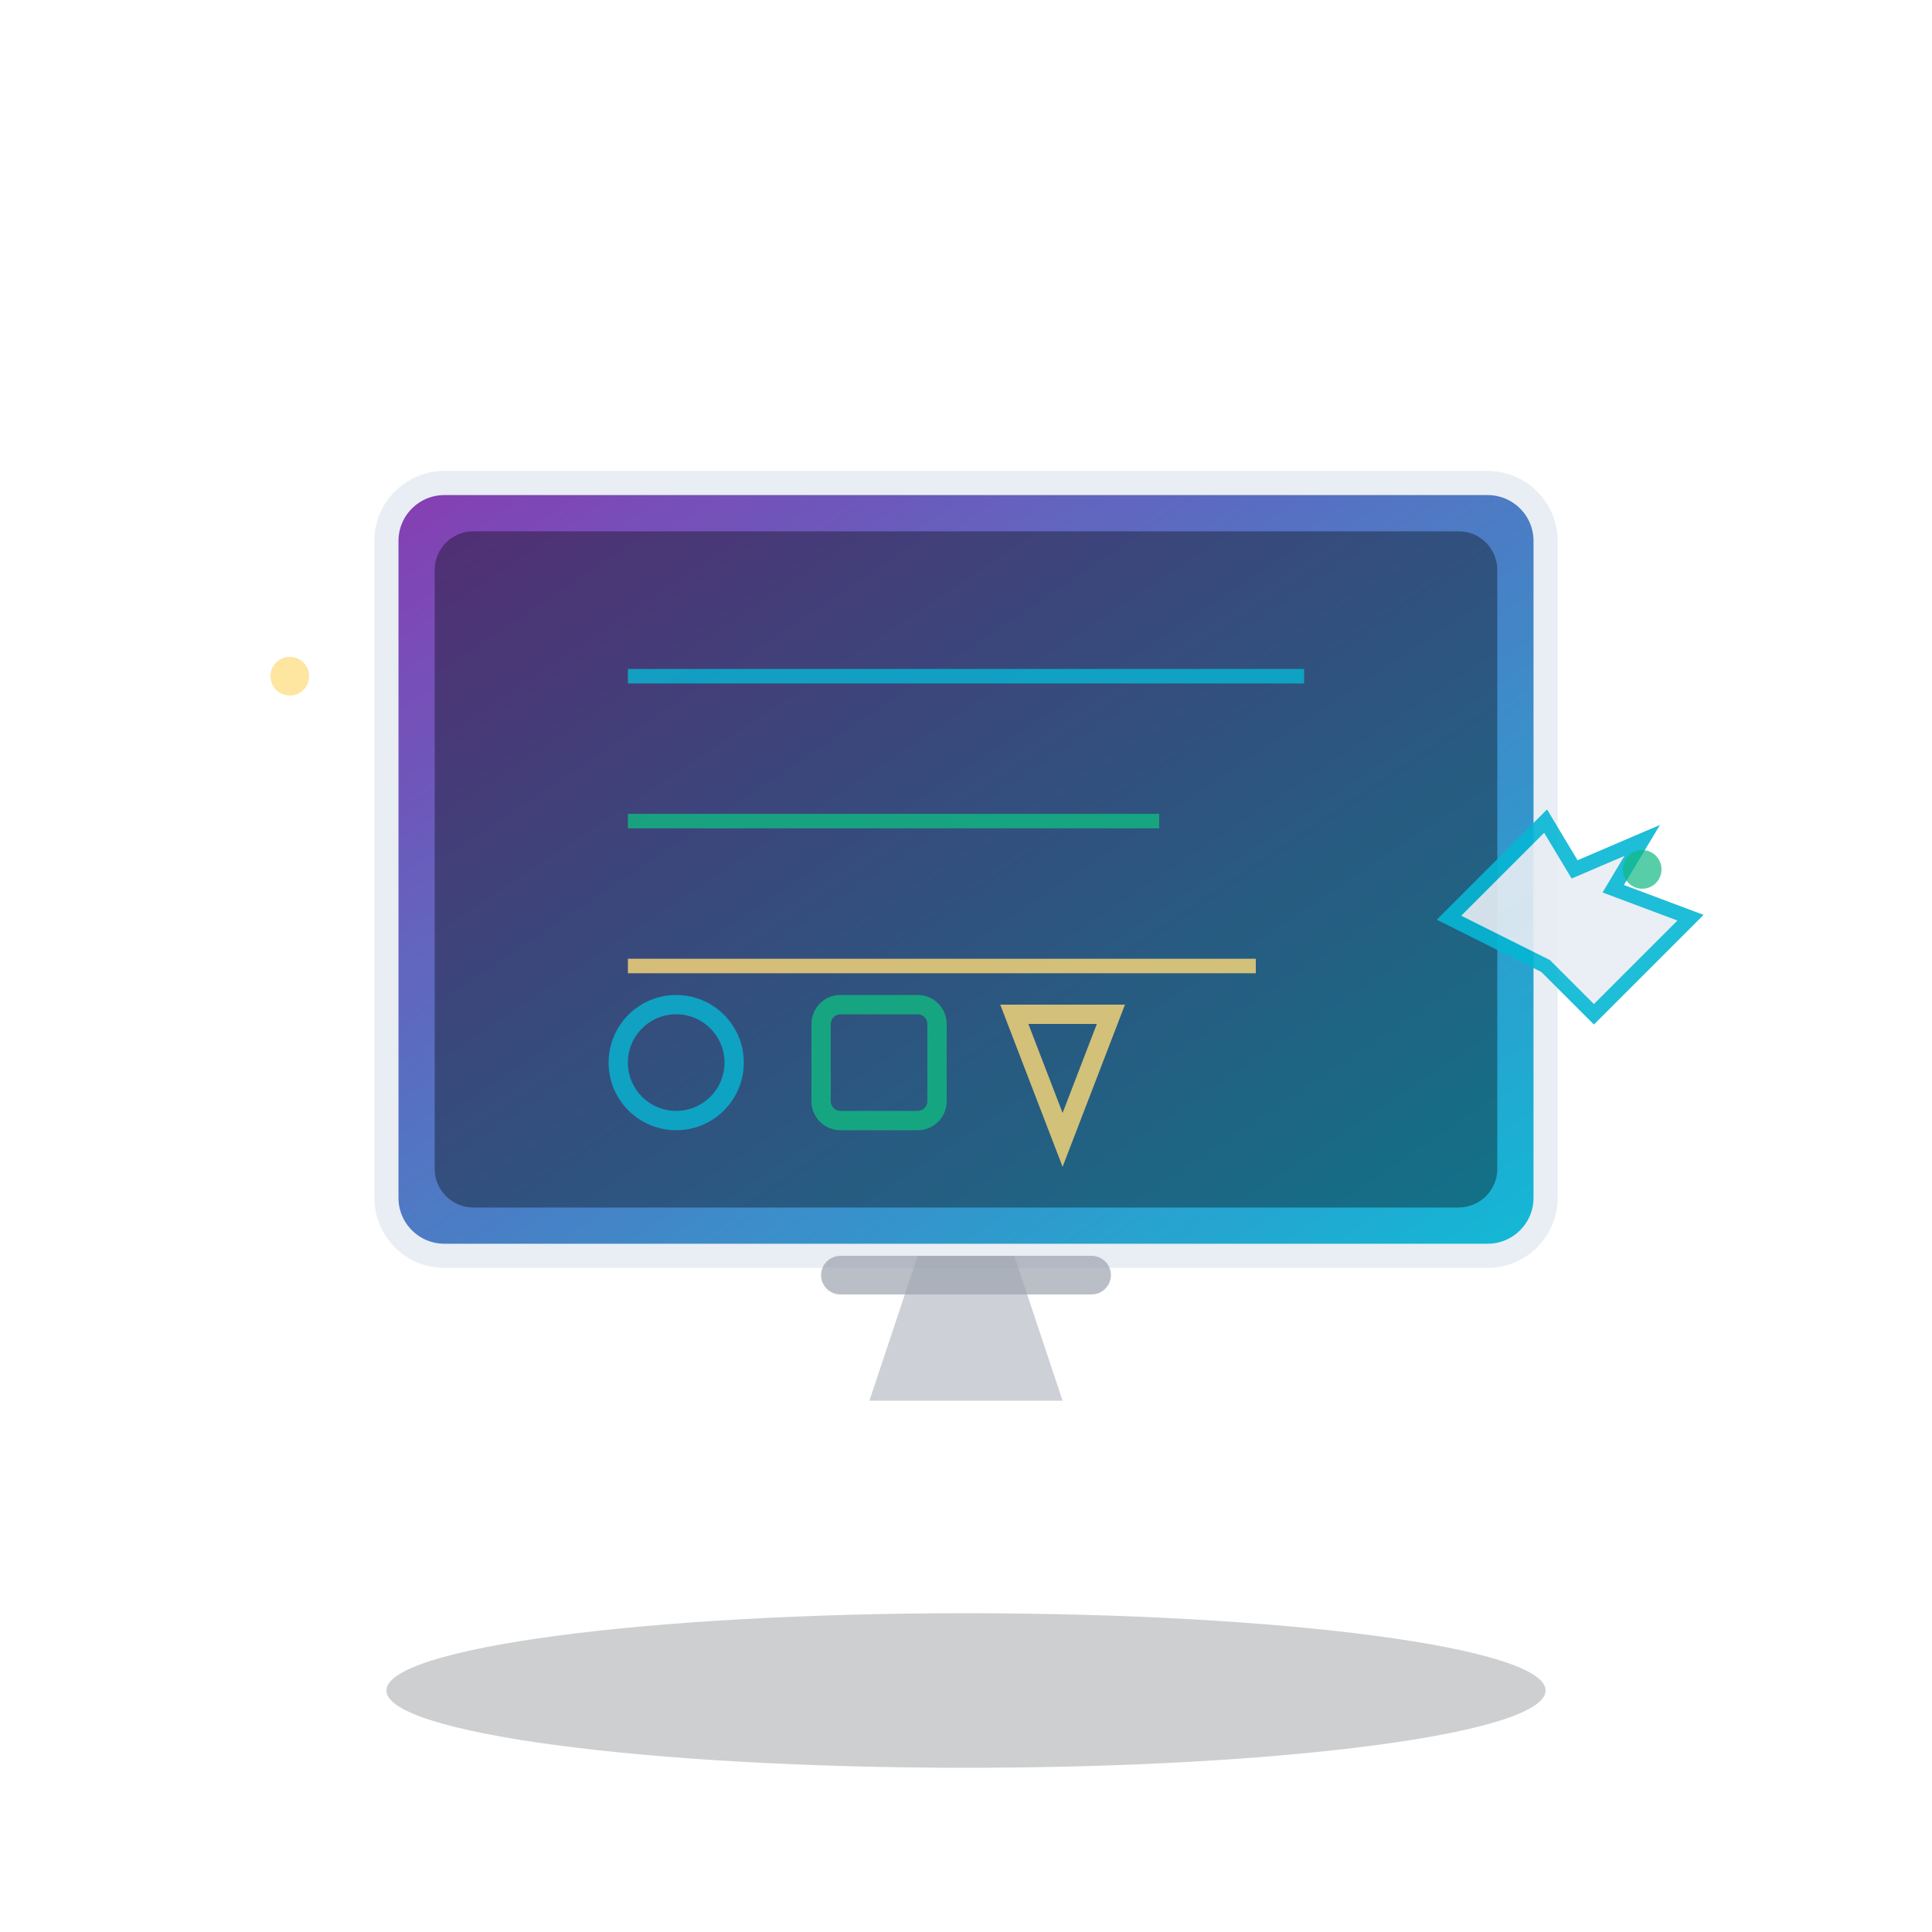
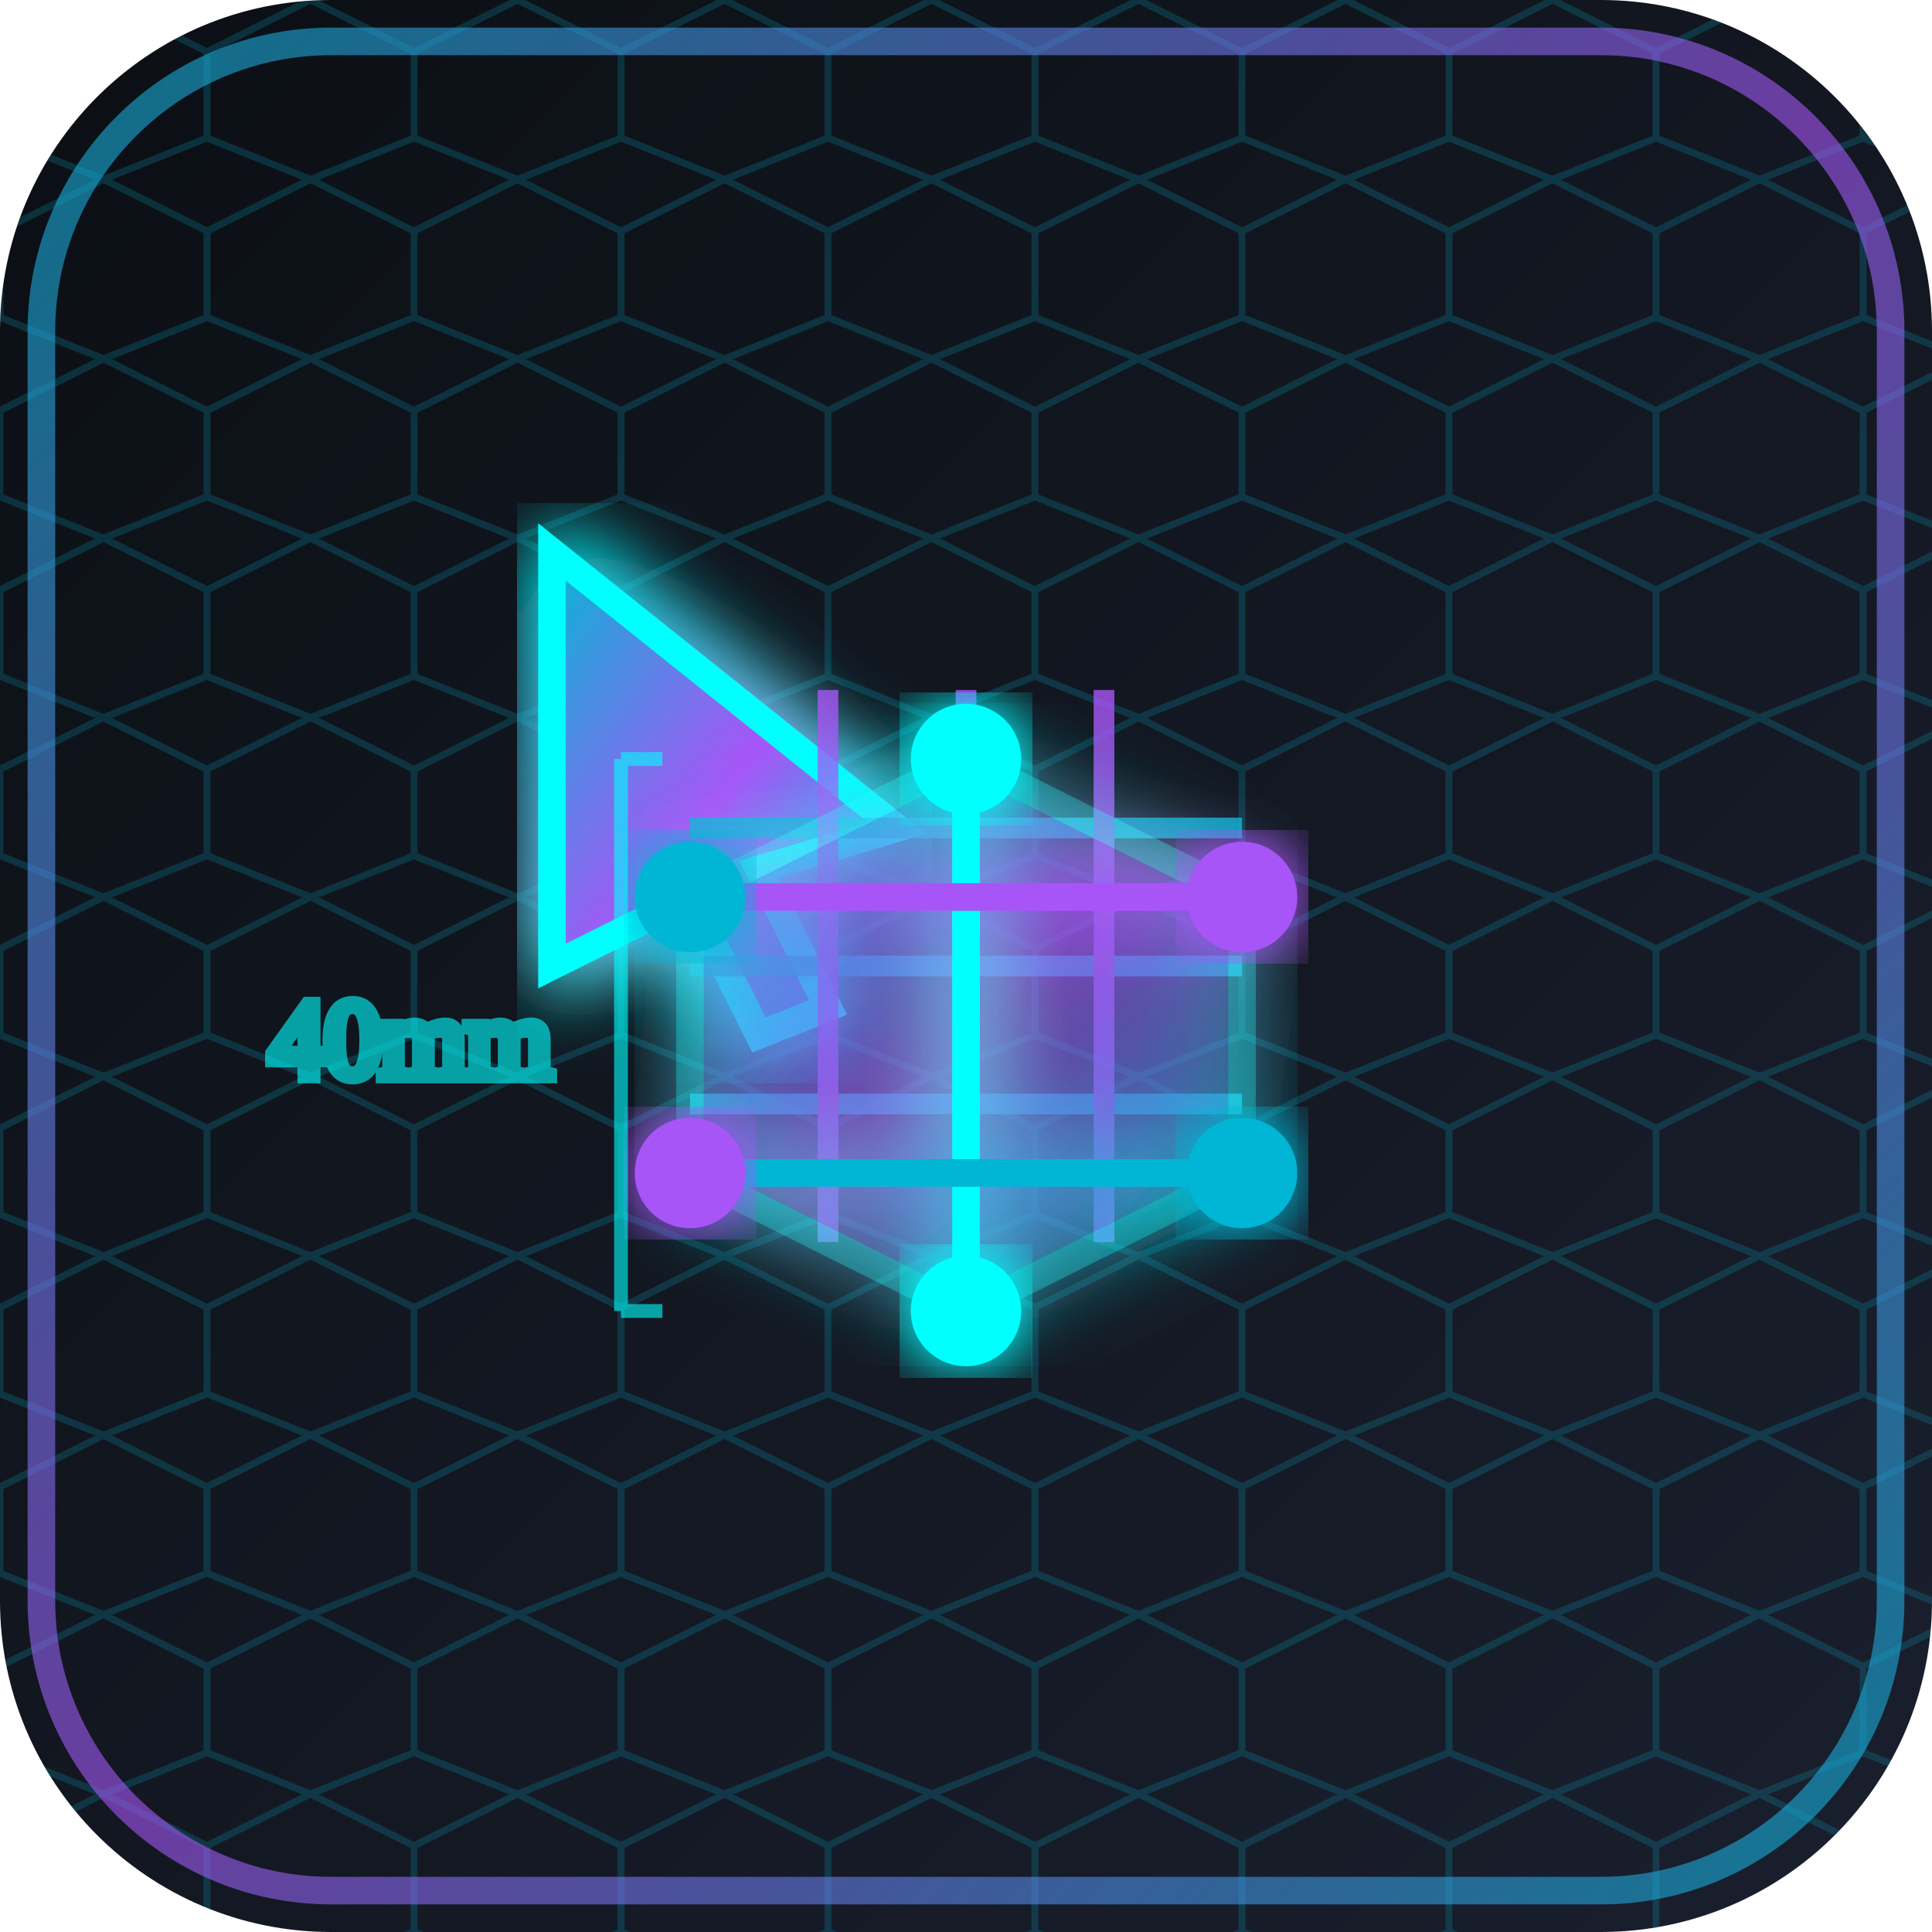
- <svg xmlns="http://www.w3.org/2000/svg" viewBox="0 0 200 200" fill="none">
+ <svg xmlns="http://www.w3.org/2000/svg" viewBox="0 0 140 140" role="img" aria-labelledby="title-design desc-design">
  <defs>
-     <linearGradient id="grad-design" x1="0%" y1="0%" x2="100%" y2="100%">
-       <stop offset="0%" style="stop-color:#8134AF;stop-opacity:1" />
-       <stop offset="100%" style="stop-color:#06B6D4;stop-opacity:1" />
+     <linearGradient id="bg-design" x1="0%" y1="0%" x2="100%" y2="100%">
+       <stop offset="0%" stop-color="#0B0F14" />
+       <stop offset="100%" stop-color="#1a1f2e" />
    </linearGradient>
+     <linearGradient id="neon-design" x1="0%" y1="0%" x2="100%" y2="100%">
+       <stop offset="0%" stop-color="#06B6D4" />
+       <stop offset="50%" stop-color="#A855F7" />
+       <stop offset="100%" stop-color="#06B6D4" />
+     </linearGradient>
+     <filter id="glow-tech">
+       <feGaussianBlur stdDeviation="3" result="blur" />
+       <feMerge>
+         <feMergeNode in="blur" />
+         <feMergeNode in="blur" />
+         <feMergeNode in="SourceGraphic" />
+       </feMerge>
+     </filter>
+     <pattern id="hex-pattern" width="15" height="13" patternUnits="userSpaceOnUse">
+       <polygon points="7.5,0 15,3.75 15,10 7.5,13 0,10 0,3.75" fill="none" stroke="#06B6D4" stroke-width="0.5" opacity="0.2" />
+     </pattern>
  </defs>
-   <rect x="40" y="50" width="120" height="80" rx="6" fill="url(#grad-design)" stroke="#E8EDF4" stroke-width="2.5" opacity="0.95" />
-   <rect x="45" y="55" width="110" height="70" rx="4" fill="#0B0F14" opacity="0.4" />
-   <g opacity="0.8">
-     <line x1="65" y1="70" x2="135" y2="70" stroke="#06B6D4" stroke-width="1.5">
-       <animate attributeName="x2" values="135;140;135" dur="3s" repeatCount="indefinite" />
-     </line>
-     <line x1="65" y1="85" x2="120" y2="85" stroke="#10B981" stroke-width="1.5">
-       <animate attributeName="x2" values="120;125;120" dur="2.5s" repeatCount="indefinite" />
-     </line>
-     <line x1="65" y1="100" x2="130" y2="100" stroke="#FEDA77" stroke-width="1.5">
-       <animate attributeName="x2" values="130;135;130" dur="2.8s" repeatCount="indefinite" />
-     </line>
-     <circle cx="70" cy="110" r="6" fill="none" stroke="#06B6D4" stroke-width="2">
-       <animate attributeName="r" values="6;7;6" dur="2s" repeatCount="indefinite" />
-     </circle>
-     <rect x="85" y="104" width="12" height="12" rx="2" fill="none" stroke="#10B981" stroke-width="2">
-       <animate attributeName="width" values="12;14;12" dur="2.2s" repeatCount="indefinite" />
-       <animate attributeName="height" values="12;14;12" dur="2.2s" repeatCount="indefinite" />
-     </rect>
-     <path d="M105 105 L115 105 L110 118 Z" fill="none" stroke="#FEDA77" stroke-width="2">
-       <animateTransform attributeName="transform" type="rotate" values="0 110 111; 5 110 111; 0 110 111" dur="3s" repeatCount="indefinite" />
+   <rect width="140" height="140" rx="24" fill="url(#bg-design)" />
+   <rect width="140" height="140" rx="24" fill="url(#hex-pattern)" />
+   <rect x="3" y="3" width="134" height="134" rx="21" fill="none" stroke="url(#neon-design)" stroke-width="2" opacity="0.6">
+     <animate attributeName="opacity" values="0.6;0.9;0.6" dur="3s" repeatCount="indefinite" />
+   </rect>
+   <g transform="translate(40, 40)">
+     <path d="M0,0 L0,30 L10,25 L15,35 L20,33 L15,23 L25,20 Z" fill="url(#neon-design)" stroke="#00FFFF" stroke-width="2" filter="url(#glow-tech)">
+       <animateTransform attributeName="transform" type="translate" values="0,0; 3,3; 0,0" dur="2s" repeatCount="indefinite" />
    </path>
  </g>
-   <rect x="85" y="130" width="30" height="4" rx="2" fill="#9CA3AF" opacity="0.7" />
-   <path d="M95 130 L90 145 L110 145 L105 130" fill="#9CA3AF" opacity="0.5" />
-   <g class="cursor">
-     <path d="M150 95 L160 85 L163 90 L170 87 L167 92 L175 95 L165 105 L160 100 Z" fill="#E8EDF4" stroke="#06B6D4" stroke-width="1.5" opacity="0.9">
-       <animateTransform attributeName="transform" type="translate" values="0,0; -10,-5; 0,0" dur="3s" repeatCount="indefinite" />
+   <g opacity="0.8">
+     <line x1="50" y1="60" x2="90" y2="60" stroke="#06B6D4" stroke-width="1.5" />
+     <line x1="50" y1="70" x2="90" y2="70" stroke="#06B6D4" stroke-width="1.5" />
+     <line x1="50" y1="80" x2="90" y2="80" stroke="#06B6D4" stroke-width="1.5" />
+     <line x1="60" y1="50" x2="60" y2="90" stroke="#A855F7" stroke-width="1.5" />
+     <line x1="70" y1="50" x2="70" y2="90" stroke="#A855F7" stroke-width="1.5" />
+     <line x1="80" y1="50" x2="80" y2="90" stroke="#A855F7" stroke-width="1.5" />
+   </g>
+   <g filter="url(#glow-tech)">
+     <path d="M70,55 L90,65 L90,85 L70,95 L50,85 L50,65 Z" fill="url(#neon-design)" opacity="0.3" stroke="#00FFFF" stroke-width="2">
+       <animate attributeName="opacity" values="0.3;0.6;0.3" dur="2s" repeatCount="indefinite" />
    </path>
+     <line x1="70" y1="55" x2="70" y2="95" stroke="#00FFFF" stroke-width="2" />
+     <line x1="50" y1="65" x2="90" y2="65" stroke="#A855F7" stroke-width="2" />
+     <line x1="50" y1="85" x2="90" y2="85" stroke="#06B6D4" stroke-width="2" />
  </g>
-   <circle cx="30" cy="70" r="2" fill="#FEDA77" opacity="0.7">
-     <animate attributeName="cy" values="70;50;70" dur="4s" repeatCount="indefinite" />
+   <circle cx="70" cy="55" r="4" fill="#00FFFF" filter="url(#glow-tech)">
+     <animate attributeName="r" values="4;5;4" dur="1.5s" repeatCount="indefinite" />
  </circle>
-   <circle cx="170" cy="90" r="2" fill="#10B981" opacity="0.7">
-     <animate attributeName="cy" values="90;70;90" dur="3.5s" repeatCount="indefinite" />
-   </circle>
-   <ellipse cx="100" cy="175" rx="60" ry="8" fill="#0B0F14" opacity="0.2" />
+   <circle cx="90" cy="65" r="4" fill="#A855F7" filter="url(#glow-tech)" />
+   <circle cx="90" cy="85" r="4" fill="#06B6D4" filter="url(#glow-tech)" />
+   <circle cx="70" cy="95" r="4" fill="#00FFFF" filter="url(#glow-tech)" />
+   <circle cx="50" cy="85" r="4" fill="#A855F7" filter="url(#glow-tech)" />
+   <circle cx="50" cy="65" r="4" fill="#06B6D4" filter="url(#glow-tech)" />
+   <g stroke="#00FFFF" stroke-width="1" opacity="0.6">
+     <line x1="45" y1="55" x2="48" y2="55" />
+     <line x1="45" y1="95" x2="48" y2="95" />
+     <line x1="45" y1="55" x2="45" y2="95" />
+     <text x="40" y="78" fill="#00FFFF" font-size="8" text-anchor="end">40mm</text>
+   </g>
</svg>
